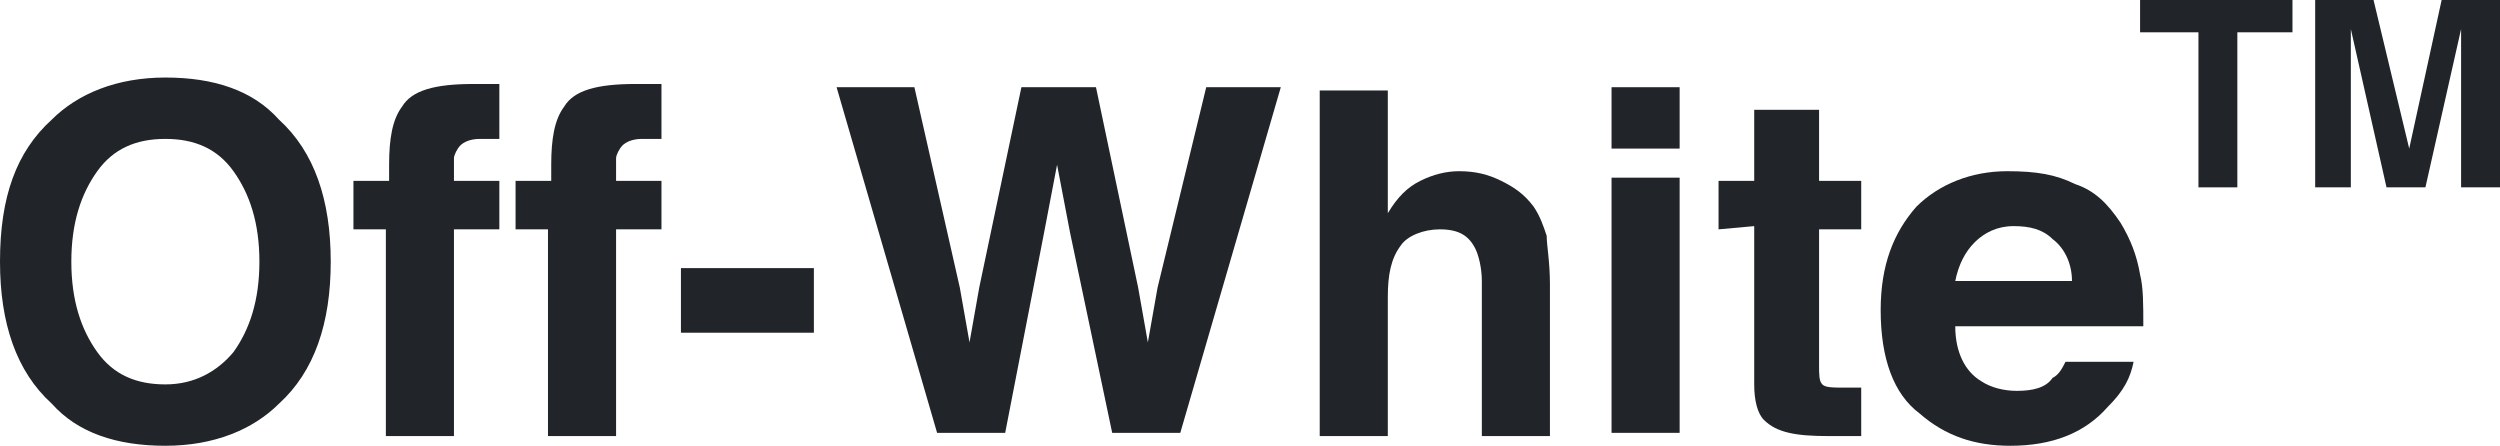
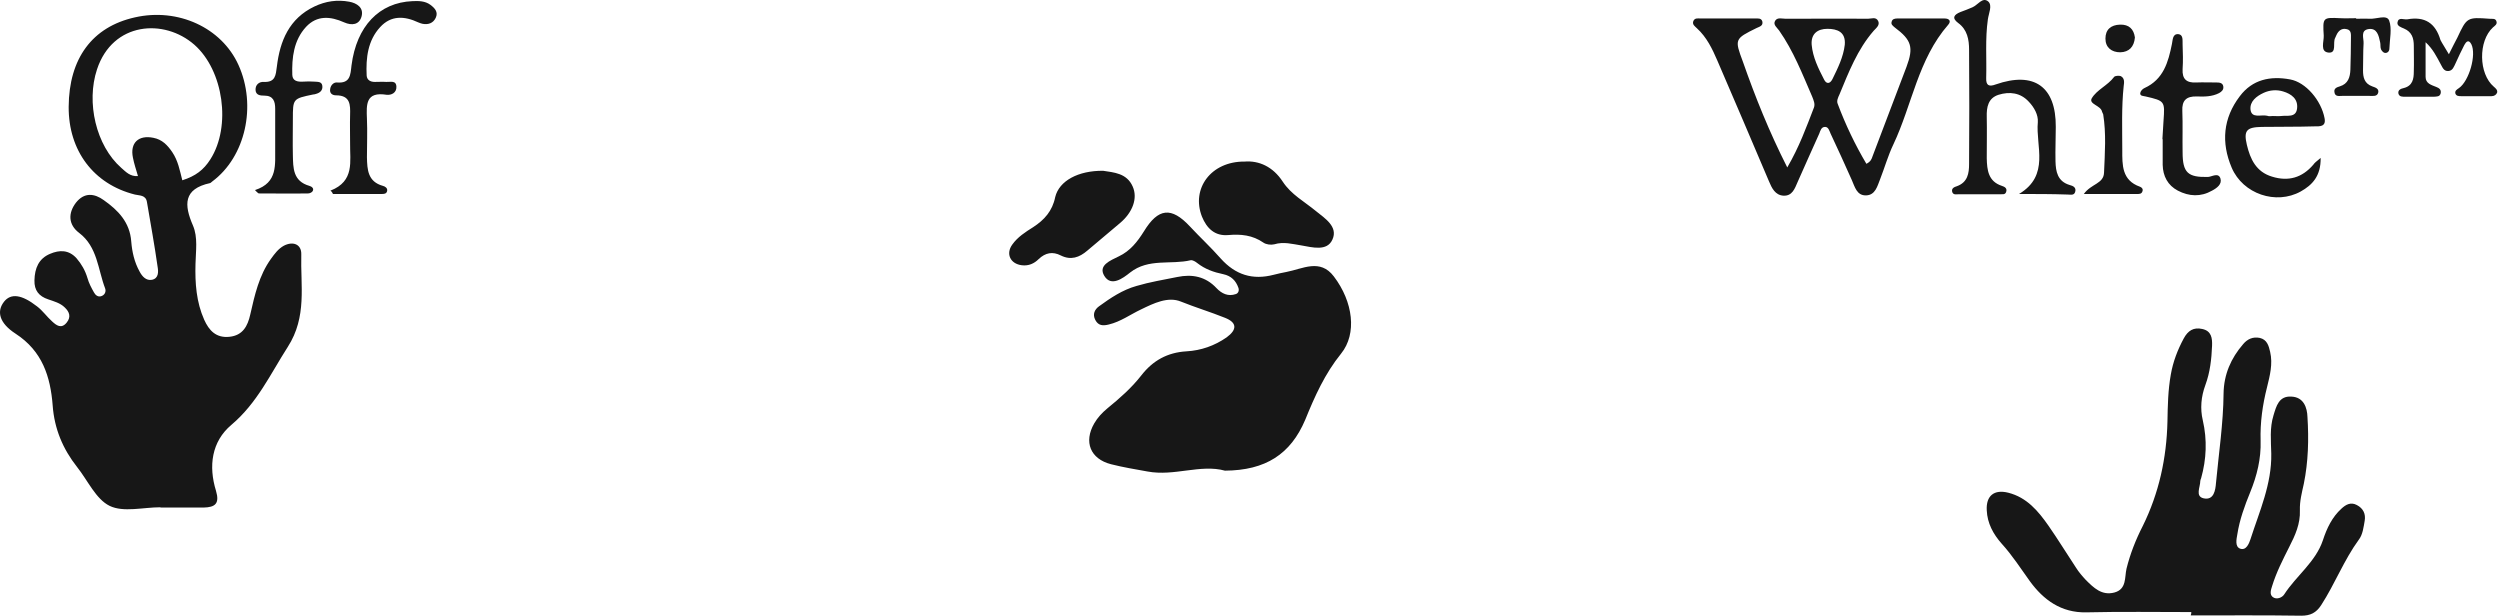
- <svg xmlns="http://www.w3.org/2000/svg" width="544" height="97" viewBox="0 0 544 97" fill="none">
-   <path d="M50.802 76.616C54.329 71.696 56.446 65.37 56.446 56.935C56.446 48.5 54.329 42.174 50.802 37.254C47.274 32.333 42.335 30.225 35.984 30.225C29.634 30.225 24.695 32.333 21.167 37.254C17.639 42.174 15.523 48.5 15.523 56.935C15.523 65.37 17.639 71.696 21.167 76.616C24.695 81.536 29.634 83.645 35.984 83.645C42.335 83.645 47.274 80.833 50.802 76.616ZM60.68 87.862C55.035 93.486 46.568 97 35.984 97C25.401 97 16.934 94.189 11.289 87.862C3.528 80.833 0 70.29 0 56.935C0 42.877 3.528 33.036 11.289 26.007C16.934 20.384 25.401 16.87 35.984 16.87C46.568 16.87 55.035 19.681 60.68 26.007C68.441 33.036 71.969 43.58 71.969 56.935C71.969 70.29 68.441 80.833 60.68 87.862Z" fill="#212529" />
-   <path d="M105.837 18.275C106.542 18.275 107.954 18.275 108.659 18.275V30.225C107.954 30.225 106.542 30.225 104.426 30.225C102.309 30.225 100.898 30.928 100.192 31.631C99.487 32.333 98.781 33.739 98.781 34.442V39.362H108.659V49.906H98.781V94.891H83.964V49.906H76.908V39.362H84.67V35.848C84.67 30.225 85.375 26.007 87.492 23.196C89.609 19.681 94.548 18.275 103.015 18.275C104.426 18.275 105.131 18.275 105.837 18.275Z" fill="#212529" />
-   <path d="M141.115 18.275C141.821 18.275 143.232 18.275 143.937 18.275V30.225C143.232 30.225 141.821 30.225 139.704 30.225C137.587 30.225 136.176 30.928 135.471 31.631C134.765 32.333 134.059 33.739 134.059 34.442V39.362H143.937V49.906H134.059V94.891H119.242V49.906H112.187V39.362H119.948V35.848C119.948 30.225 120.653 26.007 122.77 23.196C124.887 19.681 129.826 18.275 138.293 18.275C138.998 18.275 140.41 18.275 141.115 18.275Z" fill="#212529" />
-   <path d="M177.1 58.341H148.171V72.399H177.1V58.341Z" fill="#212529" />
-   <path d="M198.973 18.978L208.851 62.558L210.968 74.507L213.084 62.558L222.257 18.978H238.485L247.658 62.558L249.774 74.507L251.891 62.558L262.475 18.978H278.703L256.83 94.188H242.013L232.841 50.609L230.018 35.848L227.196 50.609L218.729 94.188H203.912L182.039 18.978H198.973Z" fill="#212529" />
-   <path d="M326.682 39.362C329.505 40.768 331.621 42.174 333.738 44.986C335.149 47.094 335.855 49.203 336.56 51.312C336.56 53.42 337.266 56.935 337.266 61.855V94.891H322.449V61.152C322.449 58.341 321.743 55.529 321.038 54.123C319.626 51.312 317.51 49.906 313.276 49.906C309.748 49.906 306.221 51.312 304.809 53.42C302.693 56.232 301.987 59.746 301.987 64.667V94.891H287.17V19.681H301.987V46.391C304.104 42.877 306.221 40.768 309.043 39.362C311.865 37.956 314.687 37.254 317.51 37.254C321.038 37.254 323.86 37.956 326.682 39.362Z" fill="#212529" />
-   <path d="M350.672 38.659H365.489V94.188H350.672V38.659ZM365.489 32.333H350.672V18.978H365.489V32.333Z" fill="#212529" />
-   <path d="M373.956 49.906V39.362H381.717V23.898H395.829V39.362H405.001V49.906H395.829V79.427C395.829 81.536 395.829 82.942 396.535 83.645C397.24 84.348 398.651 84.348 402.179 84.348C402.885 84.348 402.885 84.348 403.59 84.348C404.296 84.348 404.296 84.348 405.001 84.348V94.891H397.946C390.89 94.891 386.656 94.188 383.834 91.377C382.423 89.971 381.717 87.159 381.717 83.645V49.203L373.956 49.906Z" fill="#212529" />
-   <path d="M429.696 52.717C427.579 54.826 426.168 57.638 425.463 61.152H450.863C450.863 57.638 449.452 54.123 446.63 52.014C444.513 49.906 441.691 49.203 438.163 49.203C434.635 49.203 431.813 50.609 429.696 52.717ZM451.569 40.065C455.802 41.471 458.625 44.283 461.447 48.5C463.564 52.014 464.975 55.529 465.681 59.746C466.386 62.558 466.386 66.073 466.386 70.993H425.463C425.463 76.616 427.579 80.833 431.107 82.942C433.224 84.348 436.046 85.051 438.869 85.051C442.397 85.051 445.219 84.348 446.63 82.239C448.041 81.536 448.747 80.13 449.452 78.725H464.269C463.564 82.239 462.153 85.051 458.625 88.565C453.686 94.188 446.63 97 437.457 97C429.696 97 423.346 94.891 417.701 89.971C412.057 85.754 409.234 78.022 409.234 67.478C409.234 57.638 412.057 50.609 416.996 44.986C421.935 40.065 428.991 37.254 436.752 37.254C443.102 37.254 447.336 37.957 451.569 40.065Z" fill="#212529" />
-   <path d="M498.843 0V7.029H486.848V40.768H478.381V7.029H465.681V0H498.843Z" fill="#212529" />
-   <path d="M531.3 0H544V40.768H535.533V13.355C535.533 12.652 535.533 11.246 535.533 9.841C535.533 8.435 535.533 7.029 535.533 6.326L527.772 40.768H519.305L511.544 6.326C511.544 7.029 511.544 8.435 511.544 9.841C511.544 11.246 511.544 12.652 511.544 13.355V40.768H503.782V0H516.483L524.244 32.333L531.3 0Z" fill="#212529" />
+ <svg xmlns="http://www.w3.org/2000/svg" width="605" height="149" viewBox="0 0 605 149" fill="none">
+   <path d="M38.824 122.76C34.682 122.76 29.861 124.045 26.533 122.421C23.206 120.798 21.237 116.267 18.657 113.021C15.194 108.625 13.157 103.755 12.749 98.142C12.206 91.108 10.237 84.954 3.786 80.761C-0.288 78.123 -0.831 75.283 1.002 72.983C2.632 70.954 5.212 71.225 8.947 74.133C10.305 75.147 11.323 76.635 12.614 77.785C13.632 78.732 14.854 79.679 16.145 78.055C17.231 76.703 16.823 75.486 15.669 74.403C14.583 73.321 13.021 72.916 11.663 72.442C9.422 71.698 8.268 70.278 8.336 67.843C8.404 64.935 9.354 62.568 12.138 61.418C14.379 60.471 16.62 60.404 18.521 62.5C19.743 63.921 20.626 65.476 21.169 67.302C21.509 68.52 22.12 69.669 22.731 70.751C23.07 71.36 23.614 71.901 24.428 71.698C25.379 71.428 25.719 70.549 25.447 69.805C23.681 65.206 23.614 59.727 19.132 56.346C16.552 54.385 16.416 51.612 18.385 49.042C20.422 46.472 22.867 46.81 25.108 48.433C28.57 50.868 31.422 53.776 31.762 58.443C31.965 60.945 32.509 63.447 33.799 65.747C34.41 66.896 35.361 67.978 36.786 67.708C38.416 67.37 38.348 65.747 38.145 64.597C37.398 59.322 36.447 54.114 35.564 48.907C35.293 47.148 33.731 47.351 32.645 47.081C22.663 44.578 16.552 36.462 16.62 25.844C16.688 14.144 22.323 6.502 32.645 4.203C43.101 1.835 53.626 6.705 57.7 15.7C62.182 25.574 59.398 37.95 51.385 43.902C51.182 44.037 51.046 44.24 50.842 44.308C44.324 45.728 44.527 49.583 46.7 54.588C47.922 57.428 47.379 60.742 47.311 63.853C47.175 68.52 47.515 73.118 49.416 77.379C50.571 79.949 52.268 81.843 55.527 81.505C58.787 81.167 59.941 78.867 60.552 76.162C61.639 71.428 62.657 66.694 65.577 62.636C66.46 61.418 67.342 60.201 68.7 59.457C70.941 58.307 72.978 59.119 72.91 61.554C72.706 69.128 74.336 76.635 69.651 83.939C65.441 90.5 62.25 97.533 56.003 102.808C51.182 106.866 50.435 112.818 52.268 118.769C53.219 121.948 51.996 122.76 49.28 122.827L38.824 122.827L38.824 122.76ZM44.12 43.631C47.311 42.617 49.28 41.129 50.91 38.559C56.003 30.579 54.101 17.052 47.04 10.83C39.706 4.405 27.28 5.285 23.478 16.782C20.83 24.762 23.206 35.245 29.385 40.656C30.472 41.602 31.49 42.752 33.391 42.617C32.916 40.994 32.441 39.574 32.169 38.153C31.422 34.569 33.527 32.608 37.126 33.352C39.231 33.757 40.521 35.11 41.675 36.801C43.101 38.897 43.509 41.264 44.12 43.631ZM530.295 148.121C521.807 148.121 513.387 147.986 504.9 148.189C498.789 148.324 494.511 145.145 491.251 140.682C489.011 137.571 486.974 134.392 484.393 131.552C482.356 129.252 480.93 126.615 480.795 123.504C480.591 119.987 482.56 118.364 486.023 119.243C490.505 120.393 493.221 123.639 495.733 127.223C498.042 130.537 500.147 133.986 502.387 137.368C503.066 138.45 503.881 139.397 504.764 140.344C506.665 142.237 508.634 144.199 511.69 143.387C514.677 142.575 514.134 139.735 514.61 137.638C515.492 134.054 516.85 130.605 518.548 127.291C522.486 119.31 524.319 110.857 524.523 101.997C524.591 98.21 524.659 94.422 525.338 90.635C525.881 87.524 526.968 84.683 528.461 81.91C529.48 80.017 530.838 79.138 532.943 79.611C535.184 80.084 535.387 81.843 535.32 83.669C535.184 86.915 534.844 90.094 533.69 93.205C532.671 95.978 532.4 98.886 533.079 101.726C534.165 106.461 533.962 111.127 532.671 115.726C532.603 115.929 532.468 116.199 532.468 116.402C532.468 117.89 531.178 120.122 533.283 120.595C535.795 121.136 536.134 118.566 536.27 116.876C536.949 109.639 538.036 102.47 538.104 95.234C538.171 90.635 539.869 86.712 542.857 83.263C543.875 82.046 545.233 81.437 546.863 81.775C548.628 82.181 549.036 83.669 549.375 85.157C550.054 88.065 549.307 90.905 548.628 93.678C547.542 97.939 546.931 102.267 547.067 106.663C547.202 110.992 546.184 115.117 544.554 119.108C543.196 122.421 541.974 125.803 541.431 129.32C541.227 130.469 540.82 132.296 542.11 132.769C543.604 133.31 544.283 131.484 544.622 130.469C546.795 123.706 549.783 117.146 549.647 109.774C549.579 106.663 549.239 103.552 550.19 100.509C550.869 98.277 551.48 95.775 554.536 95.978C557.523 96.113 558.338 98.683 558.406 100.915C558.746 106.325 558.61 111.736 557.523 117.079C557.048 119.243 556.505 121.272 556.573 123.504C556.709 126.75 555.418 129.59 553.993 132.363C552.431 135.474 550.869 138.518 549.85 141.831C549.579 142.711 549.171 143.793 549.986 144.469C550.937 145.213 552.295 144.604 552.77 143.86C555.69 139.329 560.375 136.015 562.141 130.74C563.091 127.832 564.381 125.127 566.622 123.098C567.641 122.151 568.863 121.407 570.357 122.219C571.918 123.03 572.53 124.383 572.258 126.006C571.986 127.561 571.783 129.387 570.832 130.605C567.233 135.542 565.06 141.29 561.733 146.43C560.511 148.324 559.085 149 556.912 149C548.017 148.865 539.054 148.933 530.159 148.933C530.295 148.527 530.295 148.324 530.295 148.121ZM296.442 113.9C290.535 112.277 284.152 115.32 277.701 114.103C274.713 113.562 271.794 113.088 268.874 112.344C263.849 111.059 262.22 106.934 264.8 102.47C265.615 101.05 266.701 99.9 267.991 98.818C270.979 96.383 273.831 93.881 276.207 90.838C278.991 87.253 282.522 85.292 287.139 85.022C290.67 84.819 293.93 83.669 296.849 81.64C299.43 79.746 299.362 78.055 296.442 76.906C292.911 75.486 289.312 74.403 285.781 72.983C282.658 71.698 279.195 73.389 276.139 74.877C273.559 76.094 271.183 77.853 268.331 78.529C266.973 78.867 265.818 78.867 265.071 77.447C264.325 76.027 264.936 74.877 265.954 74.133C268.738 72.104 271.658 70.143 275.053 69.196C278.244 68.249 281.572 67.708 284.899 67.032C288.497 66.288 291.757 66.896 294.405 69.737C295.627 71.022 297.189 71.834 299.09 71.157C299.701 70.954 299.905 70.278 299.701 69.669C299.09 67.911 297.936 66.761 296.035 66.355C293.726 65.882 291.621 65.138 289.72 63.65C289.312 63.312 288.633 62.906 288.158 62.974C283.337 64.124 277.973 62.433 273.491 65.95C271.726 67.37 268.874 69.466 267.244 66.761C265.683 64.191 268.738 63.041 270.775 62.027C273.491 60.742 275.257 58.51 276.818 56.008C280.281 50.327 283.473 49.989 287.954 54.791C290.399 57.428 293.047 59.863 295.423 62.568C298.954 66.491 303.096 67.843 308.257 66.491C309.275 66.22 310.294 66.017 311.312 65.814C315.251 65.07 319.461 62.5 322.788 66.896C327.473 73.051 328.424 80.761 324.553 85.562C320.615 90.432 318.17 95.91 315.862 101.591C312.331 109.91 306.288 113.832 296.442 113.9ZM432.517 40.52C435.436 35.516 437.134 30.782 438.967 26.047C439.307 25.168 438.899 24.289 438.56 23.41C436.183 17.932 434.01 12.318 430.547 7.381C430.072 6.705 428.986 5.961 429.597 5.014C430.14 4.135 431.294 4.541 432.177 4.541C438.764 4.541 445.35 4.473 452.004 4.541C452.887 4.541 453.974 4 454.517 5.082C454.992 6.096 454.041 6.772 453.43 7.449C449.492 11.98 447.387 17.458 445.146 22.869C444.807 23.613 444.399 24.424 444.739 25.168C446.64 30.24 448.949 35.042 451.665 39.641C452.751 39.1 452.955 38.424 453.159 37.815C455.875 30.579 458.659 23.41 461.375 16.173C463.14 11.439 462.597 9.681 458.523 6.637C458.048 6.231 457.572 5.893 457.776 5.285C457.912 4.608 458.523 4.473 459.134 4.473L470.609 4.473C471.696 4.473 472.239 5.082 471.492 5.961C464.159 14.347 462.733 25.371 458.183 34.975C456.893 37.68 456.078 40.588 454.992 43.361C454.313 45.052 453.838 47.216 451.597 47.283C449.356 47.351 448.881 45.255 448.134 43.564C446.436 39.776 444.739 35.989 442.973 32.269C442.702 31.661 442.498 30.782 441.751 30.714C440.733 30.646 440.529 31.661 440.257 32.337C438.492 36.192 436.794 40.114 435.029 44.037C434.35 45.593 433.739 47.486 431.566 47.351C429.597 47.216 428.782 45.525 428.103 43.902C423.961 34.163 419.819 24.424 415.609 14.685C414.387 11.845 413.029 9.004 410.652 6.84C410.177 6.367 409.498 5.961 409.77 5.149C410.109 4.27 410.924 4.473 411.535 4.473L424.708 4.473C425.387 4.473 426.202 4.338 426.473 5.149C426.745 6.231 425.862 6.434 425.115 6.772C419.751 9.41 419.751 9.478 421.788 14.956C424.776 23.477 428.103 31.796 432.517 40.52ZM446.436 10.83C446.708 7.719 444.603 6.975 442.227 6.975C439.85 6.975 438.22 8.193 438.424 10.83C438.696 13.874 440.054 16.579 441.412 19.217C441.955 20.366 442.838 20.366 443.449 19.149C444.739 16.511 446.097 13.806 446.436 10.83Z" fill="#171717" />
+   <path d="M301.195 39.1C304.658 38.829 308.053 40.317 310.43 43.969C312.467 47.08 315.658 48.771 318.442 51.07C320.615 52.829 323.874 54.858 322.448 57.969C321.158 60.877 317.627 59.862 314.911 59.389C312.738 59.051 310.633 58.442 308.393 59.118C307.578 59.321 306.423 59.186 305.744 58.713C303.096 56.887 300.312 56.616 297.189 56.887C293.997 57.157 292.028 55.264 290.874 52.423C288.226 45.66 293.047 39.032 301.195 39.1V39.1ZM488.603 46.945C496.14 42.414 492.609 35.38 493.153 29.564C493.288 27.805 492.27 25.979 490.98 24.627C488.943 22.395 486.295 22.124 483.646 22.936C481.134 23.747 480.727 25.912 480.794 28.279C480.862 31.593 480.794 34.974 480.794 38.288C480.862 41.129 481.134 43.901 484.461 44.984C485.072 45.187 485.819 45.525 485.48 46.471C485.208 47.215 484.529 46.945 483.986 47.013L473.936 47.013C473.393 47.013 472.714 47.215 472.443 46.471C472.171 45.525 472.986 45.254 473.597 45.051C476.177 44.104 476.517 41.94 476.517 39.708C476.585 30.511 476.585 21.245 476.517 12.047C476.517 9.613 476.109 7.178 473.869 5.555C472.239 4.337 472.918 3.526 474.412 2.917C475.362 2.579 476.381 2.173 477.331 1.767C478.622 1.226 479.776 -0.803 481.134 0.347C482.22 1.294 481.27 3.188 481.066 4.675C480.387 9.41 480.794 14.144 480.659 18.878C480.591 20.704 481.338 21.042 482.967 20.433C492.27 17.187 497.566 20.975 497.498 30.713C497.498 33.486 497.362 36.259 497.43 39.032C497.498 41.534 497.906 43.901 500.893 44.781C501.708 44.983 502.523 45.389 502.183 46.471C501.912 47.351 501.029 47.08 500.418 47.08C496.548 46.945 492.609 46.945 488.603 46.945V46.945ZM266.973 41.331C269.485 41.737 272.676 41.873 274.102 45.119C275.392 47.959 274.102 51.408 271.047 53.978L263.102 60.674C261.201 62.297 259.164 63.041 256.719 61.824C254.75 60.809 252.985 61.147 251.355 62.703C250.269 63.785 248.911 64.394 247.281 64.191C244.497 63.853 243.343 61.418 244.972 59.186C246.263 57.36 248.164 56.143 249.997 54.993C252.713 53.234 254.682 51.07 255.361 47.689C256.312 43.766 260.929 41.264 266.973 41.331V41.331ZM561.597 38.221C561.665 42.617 559.56 44.781 556.776 46.336C550.801 49.65 542.789 46.945 540.073 40.587C537.492 34.501 537.968 28.617 542.042 23.274C545.097 19.216 549.443 18.337 554.196 19.216C557.999 19.892 561.733 24.288 562.548 28.617C562.955 30.713 561.326 30.578 560.171 30.578C555.894 30.713 551.616 30.646 547.338 30.713C543.671 30.781 542.924 31.593 543.739 35.042C544.554 38.491 545.98 41.602 549.85 42.752C553.789 43.969 557.116 43.022 559.832 39.844C560.103 39.438 560.511 39.1 561.597 38.221V38.221ZM549.986 28.076C550.665 28.076 551.344 28.143 552.023 28.076C553.517 27.873 555.622 28.549 555.894 26.25C556.165 23.95 554.536 22.733 552.499 22.124C550.937 21.651 549.307 21.786 547.813 22.462C546.048 23.274 544.418 24.559 544.622 26.52C544.893 28.752 547.202 27.67 548.628 28.008C549.103 28.211 549.579 28.076 549.986 28.076ZM61.706 45.998C67.342 44.172 66.527 39.776 66.595 35.651L66.595 26.317C66.595 24.491 66.12 23.139 63.947 23.139C63.064 23.139 61.91 23.071 61.842 21.786C61.774 20.501 62.725 19.757 63.811 19.825C66.663 19.96 66.731 18.202 67.003 16.105C67.749 9.883 69.99 4.473 76.101 1.565C78.817 0.28 81.601 -0.126 84.521 0.415C86.355 0.753 88.052 1.835 87.509 3.932C86.966 6.028 85.132 6.231 83.299 5.419C79.972 3.932 76.713 3.661 74.064 6.502C71.077 9.748 70.601 13.941 70.737 18.134C70.805 19.622 72.027 19.825 73.317 19.757C74.268 19.69 75.151 19.69 76.101 19.757C76.848 19.825 77.867 19.69 78.003 20.772C78.138 21.854 77.459 22.462 76.441 22.733C76.237 22.801 75.966 22.868 75.762 22.868C70.873 23.883 70.873 23.883 70.873 28.82C70.873 31.728 70.805 34.568 70.873 37.477C70.941 40.655 70.873 43.834 74.879 44.984C75.355 45.119 76.034 45.525 75.694 46.201C75.558 46.539 74.947 46.81 74.608 46.81C70.601 46.877 66.595 46.81 62.589 46.81C62.182 46.539 61.978 46.269 61.706 45.998V45.998Z" fill="#171717" />
+   <path d="M79.972 46.133C85.879 43.834 84.657 39.032 84.725 34.704C84.725 32.404 84.657 30.105 84.725 27.805C84.793 25.37 84.793 23.071 81.33 23.071C80.515 23.071 79.7 22.665 79.904 21.515C80.04 20.569 80.787 19.892 81.534 19.96C84.793 20.231 84.793 18.134 85.065 15.835C86.287 6.299 91.787 0.618 99.799 0.279C101.293 0.212 102.855 0.212 104.145 1.159C105.231 1.97 106.114 2.917 105.435 4.337C104.824 5.622 103.602 6.028 102.244 5.758C101.904 5.69 101.565 5.555 101.225 5.419C97.898 3.864 94.639 3.661 91.99 6.569C89.003 9.815 88.528 14.008 88.731 18.269C88.799 19.351 89.614 19.825 90.7 19.825C91.651 19.825 92.534 19.757 93.484 19.825C94.435 19.892 95.861 19.351 95.929 20.974C95.997 22.462 94.707 23.071 93.552 22.936C88.46 22.124 88.663 25.303 88.799 28.752C88.935 31.863 88.799 34.974 88.799 38.085C88.867 41.061 89.003 43.969 92.669 44.983C93.213 45.119 93.824 45.525 93.688 46.201C93.552 46.945 92.873 46.945 92.33 46.945L80.583 46.945C80.447 46.607 80.244 46.336 79.972 46.133V46.133ZM523.301 33.689C523.369 32.201 523.505 30.713 523.573 29.225C523.912 24.491 523.912 24.424 519.227 23.341C518.684 23.206 517.869 23.274 517.937 22.53C518.005 22.057 518.48 21.515 518.955 21.313C523.573 19.216 524.727 15.023 525.61 10.627C525.813 9.68 525.745 8.192 527.103 8.26C528.462 8.395 528.122 9.815 528.19 10.83C528.258 12.791 528.326 14.752 528.19 16.714C528.054 19.148 529.141 20.095 531.517 19.96C533.147 19.892 534.776 19.96 536.406 19.96C537.085 19.96 537.9 20.028 538.036 20.907C538.171 21.718 537.628 22.192 537.017 22.53C535.32 23.409 533.418 23.409 531.585 23.341C529.141 23.274 527.986 24.288 528.122 26.858C528.258 30.172 528.122 33.554 528.19 36.868C528.19 41.805 529.48 42.955 534.369 42.819C535.32 42.752 536.881 41.669 537.357 43.225C537.764 44.578 536.474 45.525 535.32 46.133C532.604 47.689 529.752 47.553 527.036 46.133C524.591 44.848 523.437 42.616 523.369 39.911L523.369 33.689L523.301 33.689ZM592.628 13.129C593.511 11.303 594.122 10.221 594.666 9.139C596.974 4.202 597.042 4.134 602.474 4.54C603.153 4.608 603.968 4.337 604.172 5.284C604.308 5.893 603.764 6.231 603.289 6.637C599.69 9.951 599.826 17.863 603.493 20.974C603.968 21.38 604.443 21.786 604.308 22.395C604.104 22.936 603.629 23.274 602.95 23.274L595.616 23.274C595.073 23.274 594.394 23.274 594.19 22.598C594.054 21.921 594.598 21.651 595.073 21.313C597.517 19.622 599.351 13.264 598.061 10.694C597.382 9.41 596.77 10.153 596.363 10.897C595.616 12.318 594.937 13.806 594.258 15.293C593.851 16.105 593.579 17.119 592.493 17.187C591.338 17.255 591.067 16.24 590.591 15.429C589.641 13.67 588.758 11.844 586.993 10.221L586.993 18.607C586.993 20.23 588.419 20.569 589.573 21.042C590.252 21.313 590.795 21.651 590.659 22.53C590.456 23.477 589.641 23.341 589.03 23.409L582.104 23.409C581.425 23.409 580.61 23.477 580.406 22.598C580.27 21.718 581.085 21.448 581.696 21.313C583.869 20.772 584.141 19.081 584.141 17.322C584.209 15.226 584.141 13.197 584.141 11.1C584.141 9.207 583.665 7.719 581.764 6.907C581.017 6.569 579.999 6.299 580.202 5.352C580.474 4.067 581.696 4.811 582.579 4.675C586.789 3.931 589.369 5.555 590.591 9.68C591.067 10.627 591.746 11.574 592.628 13.129V13.129ZM504.289 46.945C506.054 44.442 509.11 44.51 509.178 41.737C509.381 37.003 509.721 32.337 508.974 27.67C508.906 27.467 508.77 27.264 508.702 27.061C508.431 25.506 505.443 25.235 506.19 23.815C507.412 21.718 510.06 20.704 511.622 18.607C511.826 18.337 512.776 18.269 513.184 18.404C514.202 18.878 514.066 19.96 513.931 20.839C513.387 25.979 513.591 31.187 513.591 36.327C513.591 39.911 513.455 43.631 517.869 45.186C518.276 45.322 518.684 45.727 518.48 46.268C518.276 47.012 517.597 46.945 517.054 46.945L504.289 46.945ZM570.221 4.54C571.239 4.54 572.326 4.472 573.344 4.54C575.042 4.675 577.554 3.458 578.165 4.946C578.912 6.907 578.301 9.477 578.233 11.777C578.233 12.385 577.758 12.926 577.079 12.791C576.74 12.723 576.332 12.25 576.196 11.912C575.993 11.371 576.128 10.762 575.993 10.221C575.653 8.598 575.246 6.704 573.141 7.042C571.172 7.381 572.054 9.274 571.986 10.492C571.851 12.656 571.919 14.888 571.851 17.052C571.851 18.743 572.19 20.23 574.091 20.907C574.838 21.177 575.789 21.448 575.517 22.462C575.246 23.409 574.227 23.206 573.412 23.206L566.826 23.206C566.079 23.206 565.06 23.477 564.925 22.259C564.789 21.38 565.536 21.11 566.215 20.907C568.252 20.298 568.727 18.675 568.795 16.849C568.863 14.347 568.931 11.777 568.931 9.274C568.931 8.327 569.067 7.245 567.844 7.042C566.69 6.772 565.875 7.448 565.4 8.53C565.332 8.733 565.196 8.936 565.128 9.139C564.449 10.289 565.604 12.926 563.499 12.723C561.394 12.521 562.412 10.086 562.344 8.598C562.073 4.202 562.141 4.202 566.351 4.405C567.641 4.473 568.863 4.405 570.153 4.405L570.221 4.54ZM516.647 9.071C516.443 11.371 515.221 12.588 513.116 12.656C511.011 12.656 509.517 11.506 509.517 9.342C509.517 7.178 510.807 6.028 513.048 5.96C515.221 5.893 516.375 7.042 516.647 9.071V9.071Z" fill="#171717" />
</svg>
